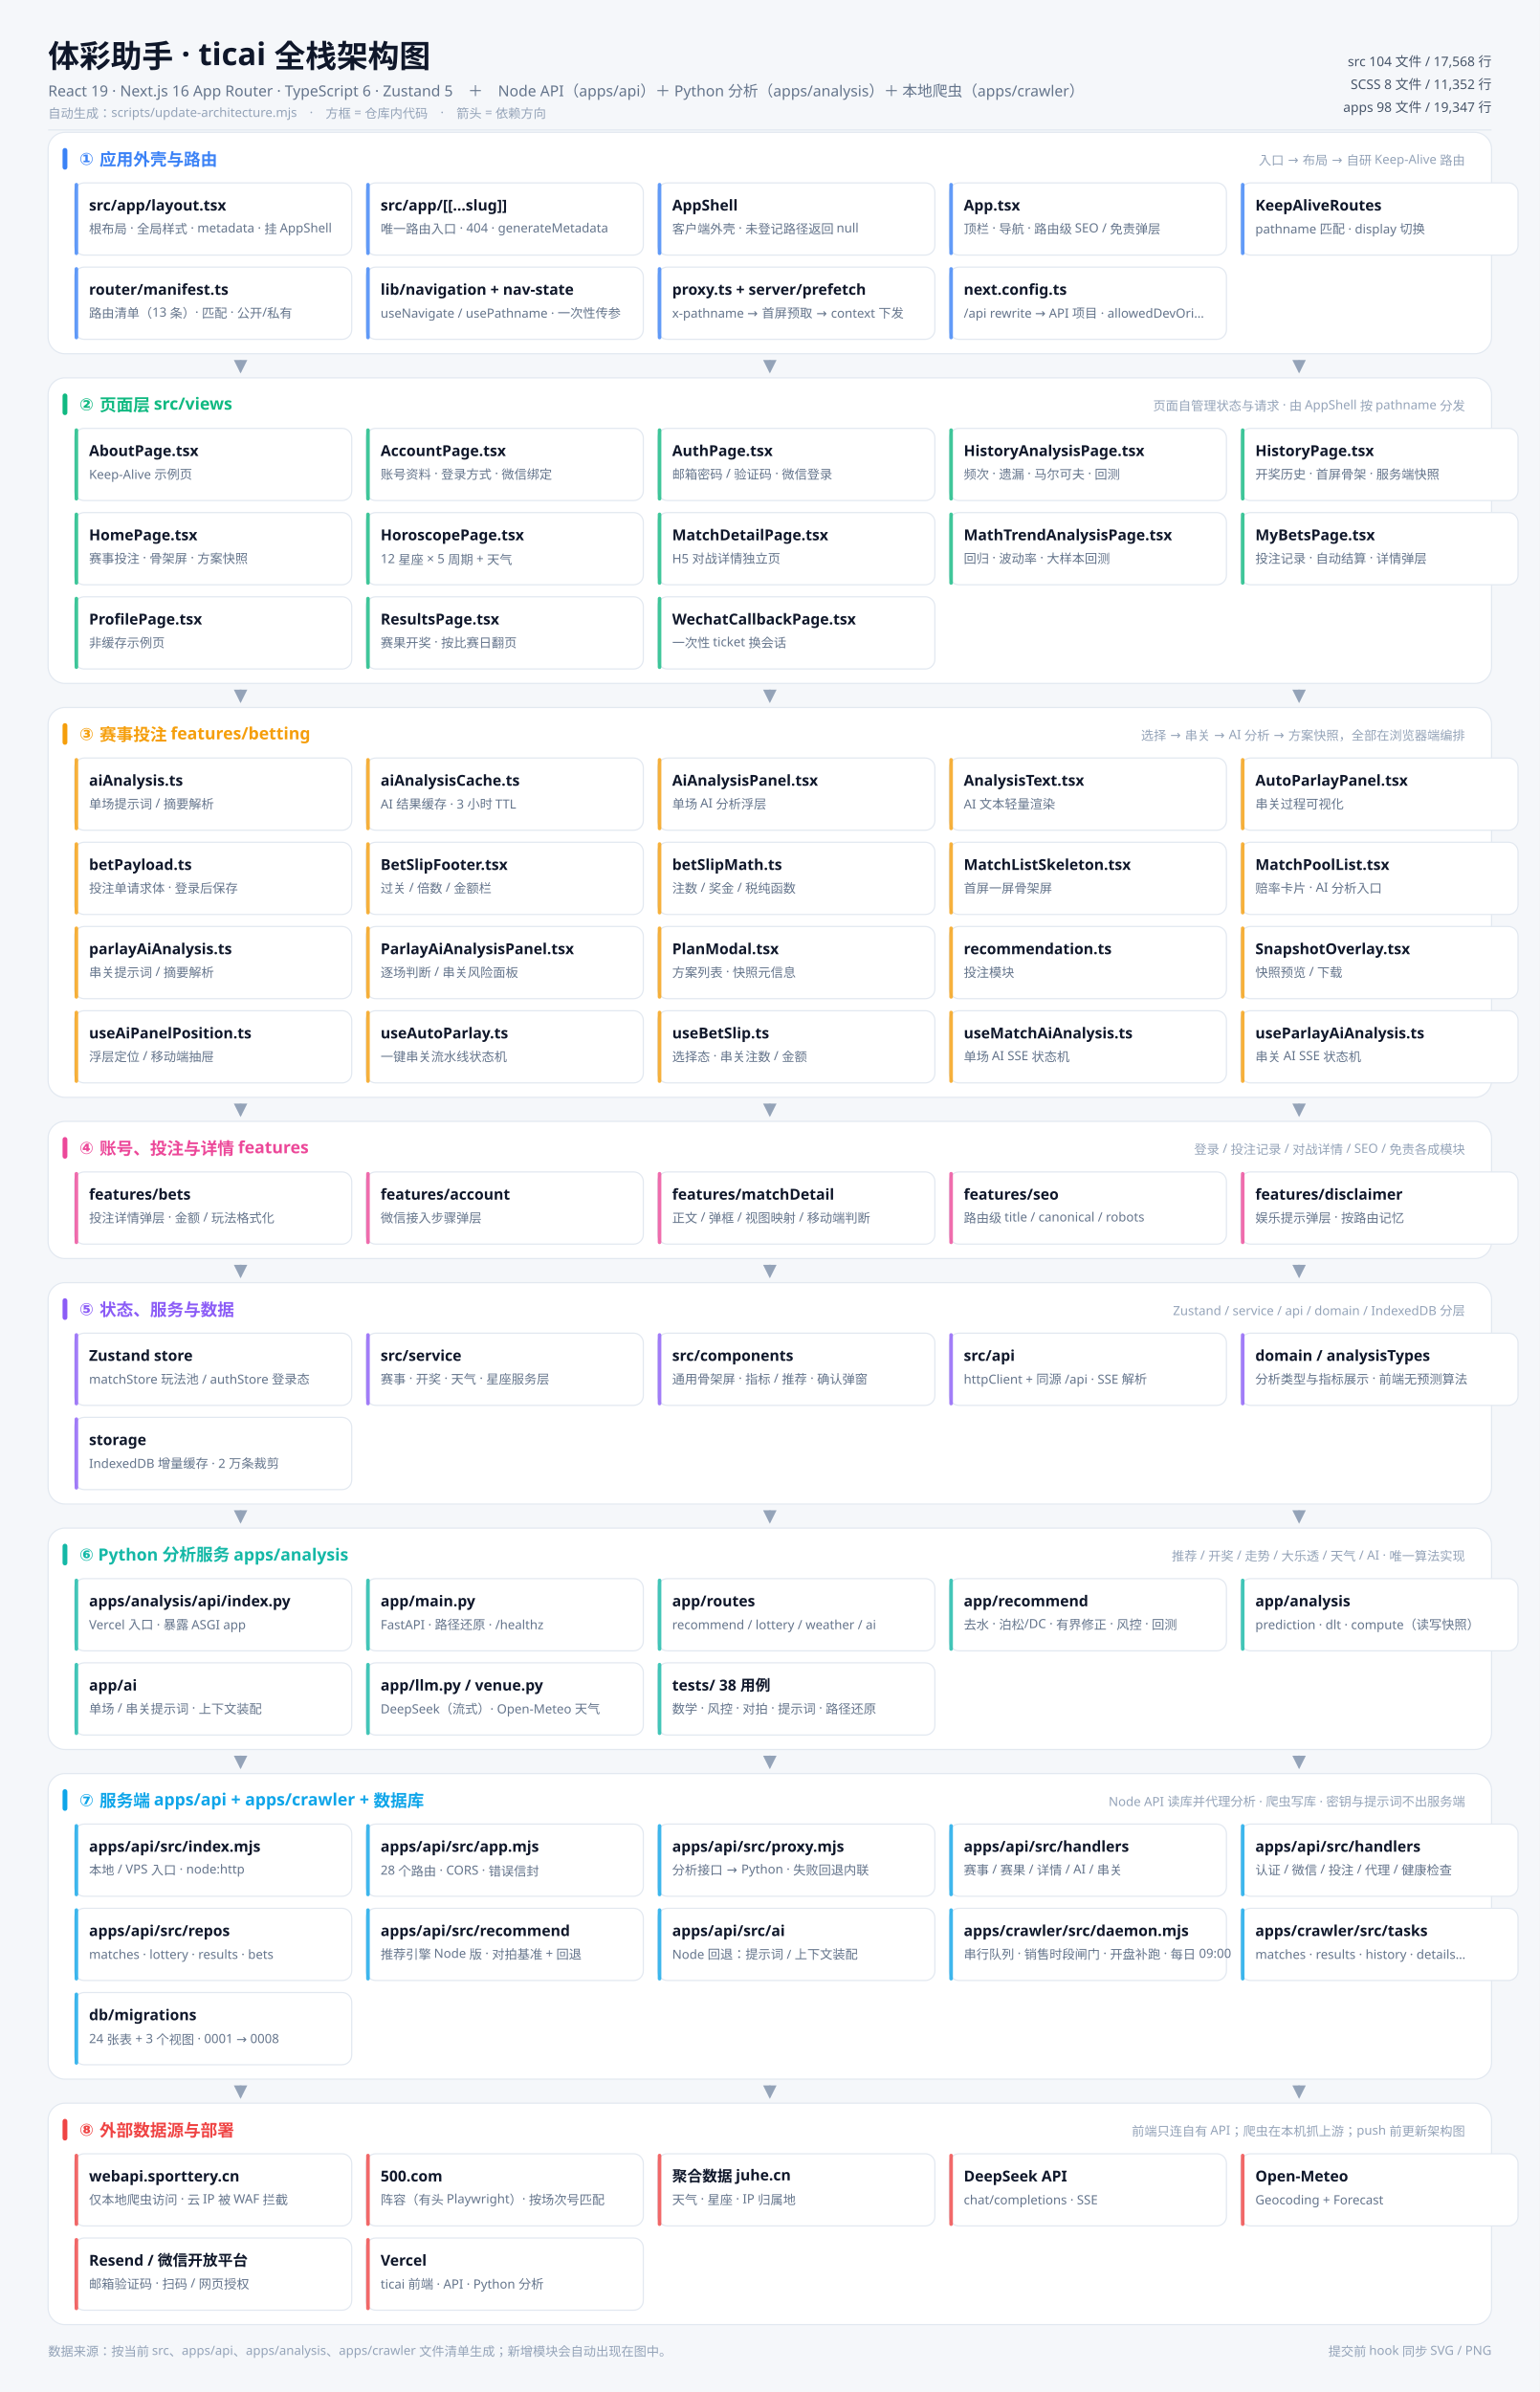
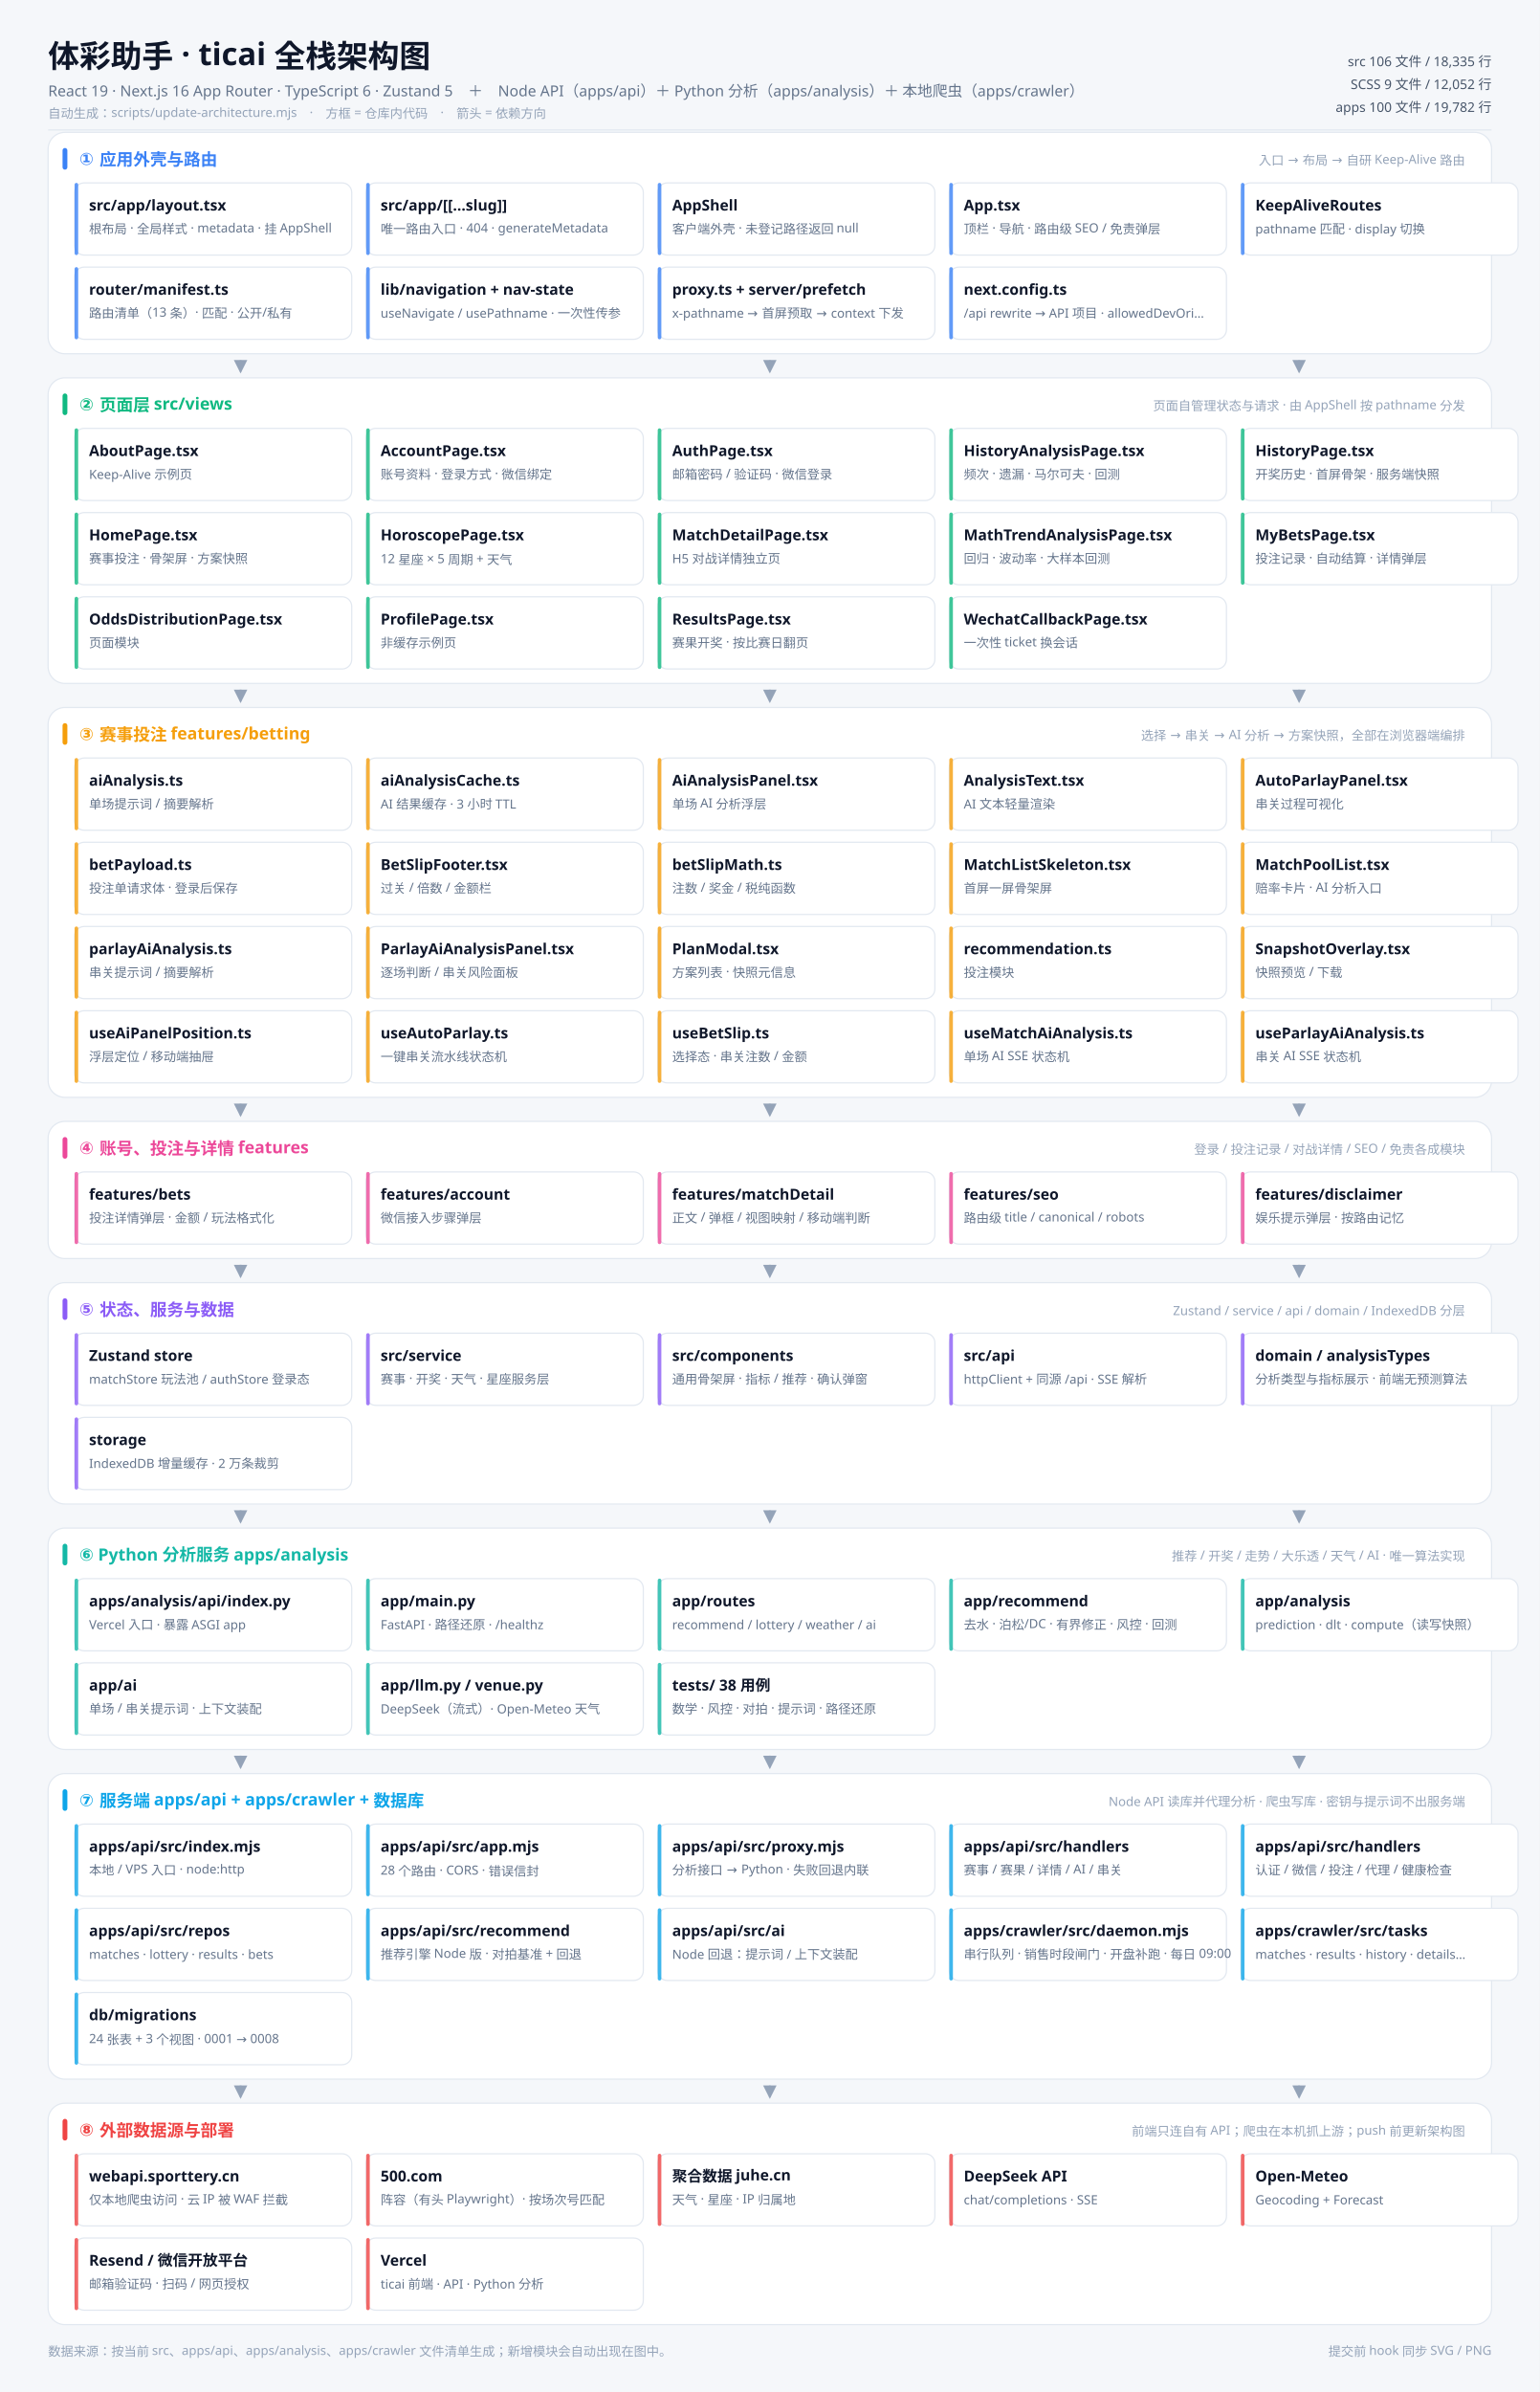
<svg xmlns="http://www.w3.org/2000/svg" viewBox="0 0 1280 1988" width="1280" height="1988" font-family="'Microsoft YaHei','PingFang SC','Noto Sans SC','Segoe UI',sans-serif">
  <defs>
    <marker id="ar" viewBox="0 0 8 8" refX="7" refY="4" markerWidth="7" markerHeight="7" orient="auto-start-reverse">
      <path d="M0 0 L8 4 L0 8 Z" fill="#94a3b8" />
    </marker>
  </defs>
  <rect width="1280" height="1988" fill="#f5f7fa" />
  <text x="40" y="56" font-size="26" font-weight="700" fill="#0f172a">体彩助手 · ticai 全栈架构图</text>
  <text x="40" y="80" font-size="12.5" fill="#64748b">React 19 · Next.js 16 App Router · TypeScript 6 · Zustand 5　＋　Node API（apps/api）＋ Python 分析（apps/analysis）＋ 本地爬虫（apps/crawler）</text>
-   <text x="1240" y="55" text-anchor="end" font-size="11" fill="#475569">src 104 文件 / 17,568 行</text>
-   <text x="1240" y="74" text-anchor="end" font-size="11" fill="#475569">SCSS 8 文件 / 11,352 行</text>
-   <text x="1240" y="93" text-anchor="end" font-size="11" fill="#475569">apps 98 文件 / 19,347 行</text>
+   <text x="1240" y="55" text-anchor="end" font-size="11" fill="#475569">src 106 文件 / 18,335 行</text>
+   <text x="1240" y="74" text-anchor="end" font-size="11" fill="#475569">SCSS 9 文件 / 12,052 行</text>
+   <text x="1240" y="93" text-anchor="end" font-size="11" fill="#475569">apps 100 文件 / 19,782 行</text>
  <text x="40" y="98" font-size="10.5" fill="#94a3b8">自动生成：scripts/update-architecture.mjs　·　方框 = 仓库内代码　·　箭头 = 依赖方向</text>
  <line x1="40" y1="108" x2="1240" y2="108" stroke="#e2e8f0" />
  <g>
    <rect x="40" y="110" width="1200" height="184" rx="14" fill="#ffffff" stroke="#e2e8f0" />
    <rect x="52" y="123" width="4" height="18" rx="2" fill="#3b82f6" />
    <text x="66" y="137" font-size="14" font-weight="700" fill="#3b82f6">① 应用外壳与路由</text>
    <text x="1218" y="137" text-anchor="end" font-size="10.5" fill="#94a3b8">入口 → 布局 → 自研 Keep-Alive 路由</text>
    <g>
      <rect x="62" y="152" width="230.4" height="60" rx="8" fill="#ffffff" stroke="#e2e8f0" />
      <rect x="62" y="152" width="3" height="60" rx="1.5" fill="#3b82f6" opacity="0.8" />
      <text x="74.0" y="175" font-size="12.5" font-weight="600" fill="#0f172a">src/app/layout.tsx</text>
      <text x="74.0" y="194" font-size="10.5" fill="#64748b">根布局 · 全局样式 · metadata · 挂 AppShell</text>
    </g>
    <g>
      <rect x="304.4" y="152" width="230.4" height="60" rx="8" fill="#ffffff" stroke="#e2e8f0" />
      <rect x="304.4" y="152" width="3" height="60" rx="1.5" fill="#3b82f6" opacity="0.8" />
      <text x="316.4" y="175" font-size="12.5" font-weight="600" fill="#0f172a">src/app/[[...slug]]</text>
      <text x="316.4" y="194" font-size="10.5" fill="#64748b">唯一路由入口 · 404 · generateMetadata</text>
    </g>
    <g>
      <rect x="546.8" y="152" width="230.4" height="60" rx="8" fill="#ffffff" stroke="#e2e8f0" />
      <rect x="546.8" y="152" width="3" height="60" rx="1.5" fill="#3b82f6" opacity="0.8" />
      <text x="558.8" y="175" font-size="12.5" font-weight="600" fill="#0f172a">AppShell</text>
      <text x="558.8" y="194" font-size="10.5" fill="#64748b">客户端外壳 · 未登记路径返回 null</text>
    </g>
    <g>
      <rect x="789.2" y="152" width="230.4" height="60" rx="8" fill="#ffffff" stroke="#e2e8f0" />
      <rect x="789.2" y="152" width="3" height="60" rx="1.5" fill="#3b82f6" opacity="0.8" />
      <text x="801.2" y="175" font-size="12.5" font-weight="600" fill="#0f172a">App.tsx</text>
      <text x="801.2" y="194" font-size="10.5" fill="#64748b">顶栏 · 导航 · 路由级 SEO / 免责弹层</text>
    </g>
    <g>
      <rect x="1031.6" y="152" width="230.4" height="60" rx="8" fill="#ffffff" stroke="#e2e8f0" />
      <rect x="1031.6" y="152" width="3" height="60" rx="1.5" fill="#3b82f6" opacity="0.8" />
      <text x="1043.6" y="175" font-size="12.5" font-weight="600" fill="#0f172a">KeepAliveRoutes</text>
      <text x="1043.6" y="194" font-size="10.5" fill="#64748b">pathname 匹配 · display 切换</text>
    </g>
    <g>
      <rect x="62" y="222" width="230.4" height="60" rx="8" fill="#ffffff" stroke="#e2e8f0" />
      <rect x="62" y="222" width="3" height="60" rx="1.5" fill="#3b82f6" opacity="0.8" />
      <text x="74.0" y="245" font-size="12.5" font-weight="600" fill="#0f172a">router/manifest.ts</text>
      <text x="74.0" y="264" font-size="10.5" fill="#64748b">路由清单（13 条）· 匹配 · 公开/私有</text>
    </g>
    <g>
      <rect x="304.4" y="222" width="230.4" height="60" rx="8" fill="#ffffff" stroke="#e2e8f0" />
      <rect x="304.4" y="222" width="3" height="60" rx="1.5" fill="#3b82f6" opacity="0.8" />
      <text x="316.4" y="245" font-size="12.5" font-weight="600" fill="#0f172a">lib/navigation + nav-state</text>
      <text x="316.4" y="264" font-size="10.5" fill="#64748b">useNavigate / usePathname · 一次性传参</text>
    </g>
    <g>
      <rect x="546.8" y="222" width="230.4" height="60" rx="8" fill="#ffffff" stroke="#e2e8f0" />
      <rect x="546.8" y="222" width="3" height="60" rx="1.5" fill="#3b82f6" opacity="0.8" />
      <text x="558.8" y="245" font-size="12.5" font-weight="600" fill="#0f172a">proxy.ts + server/prefetch</text>
      <text x="558.8" y="264" font-size="10.5" fill="#64748b">x-pathname → 首屏预取 → context 下发</text>
    </g>
    <g>
      <rect x="789.2" y="222" width="230.4" height="60" rx="8" fill="#ffffff" stroke="#e2e8f0" />
      <rect x="789.2" y="222" width="3" height="60" rx="1.5" fill="#3b82f6" opacity="0.8" />
      <text x="801.2" y="245" font-size="12.5" font-weight="600" fill="#0f172a">next.config.ts</text>
      <text x="801.2" y="264" font-size="10.5" fill="#64748b">/api rewrite → API 项目 · allowedDevOri…</text>
    </g>
  </g>
  <line x1="200" y1="299" x2="200" y2="309" stroke="#cbd5e1" stroke-width="1.6" marker-end="url(#ar)" />
  <line x1="640" y1="299" x2="640" y2="309" stroke="#cbd5e1" stroke-width="1.6" marker-end="url(#ar)" />
  <line x1="1080" y1="299" x2="1080" y2="309" stroke="#cbd5e1" stroke-width="1.6" marker-end="url(#ar)" />
  <g>
    <rect x="40" y="314" width="1200" height="254" rx="14" fill="#ffffff" stroke="#e2e8f0" />
    <rect x="52" y="327" width="4" height="18" rx="2" fill="#10b981" />
    <text x="66" y="341" font-size="14" font-weight="700" fill="#10b981">② 页面层 src/views</text>
    <text x="1218" y="341" text-anchor="end" font-size="10.5" fill="#94a3b8">页面自管理状态与请求 · 由 AppShell 按 pathname 分发</text>
    <g>
      <rect x="62" y="356" width="230.4" height="60" rx="8" fill="#ffffff" stroke="#e2e8f0" />
      <rect x="62" y="356" width="3" height="60" rx="1.5" fill="#10b981" opacity="0.8" />
      <text x="74.0" y="379" font-size="12.5" font-weight="600" fill="#0f172a">AboutPage.tsx</text>
      <text x="74.0" y="398" font-size="10.5" fill="#64748b">Keep-Alive 示例页</text>
    </g>
    <g>
      <rect x="304.4" y="356" width="230.4" height="60" rx="8" fill="#ffffff" stroke="#e2e8f0" />
      <rect x="304.4" y="356" width="3" height="60" rx="1.5" fill="#10b981" opacity="0.8" />
      <text x="316.4" y="379" font-size="12.5" font-weight="600" fill="#0f172a">AccountPage.tsx</text>
      <text x="316.4" y="398" font-size="10.5" fill="#64748b">账号资料 · 登录方式 · 微信绑定</text>
    </g>
    <g>
      <rect x="546.8" y="356" width="230.4" height="60" rx="8" fill="#ffffff" stroke="#e2e8f0" />
      <rect x="546.8" y="356" width="3" height="60" rx="1.5" fill="#10b981" opacity="0.8" />
      <text x="558.8" y="379" font-size="12.5" font-weight="600" fill="#0f172a">AuthPage.tsx</text>
      <text x="558.8" y="398" font-size="10.5" fill="#64748b">邮箱密码 / 验证码 · 微信登录</text>
    </g>
    <g>
      <rect x="789.2" y="356" width="230.4" height="60" rx="8" fill="#ffffff" stroke="#e2e8f0" />
      <rect x="789.2" y="356" width="3" height="60" rx="1.5" fill="#10b981" opacity="0.8" />
      <text x="801.2" y="379" font-size="12.5" font-weight="600" fill="#0f172a">HistoryAnalysisPage.tsx</text>
      <text x="801.2" y="398" font-size="10.5" fill="#64748b">频次 · 遗漏 · 马尔可夫 · 回测</text>
    </g>
    <g>
      <rect x="1031.6" y="356" width="230.4" height="60" rx="8" fill="#ffffff" stroke="#e2e8f0" />
      <rect x="1031.6" y="356" width="3" height="60" rx="1.5" fill="#10b981" opacity="0.8" />
      <text x="1043.6" y="379" font-size="12.5" font-weight="600" fill="#0f172a">HistoryPage.tsx</text>
      <text x="1043.6" y="398" font-size="10.5" fill="#64748b">开奖历史 · 首屏骨架 · 服务端快照</text>
    </g>
    <g>
      <rect x="62" y="426" width="230.4" height="60" rx="8" fill="#ffffff" stroke="#e2e8f0" />
      <rect x="62" y="426" width="3" height="60" rx="1.5" fill="#10b981" opacity="0.8" />
      <text x="74.0" y="449" font-size="12.5" font-weight="600" fill="#0f172a">HomePage.tsx</text>
      <text x="74.0" y="468" font-size="10.5" fill="#64748b">赛事投注 · 骨架屏 · 方案快照</text>
    </g>
    <g>
      <rect x="304.4" y="426" width="230.4" height="60" rx="8" fill="#ffffff" stroke="#e2e8f0" />
      <rect x="304.4" y="426" width="3" height="60" rx="1.5" fill="#10b981" opacity="0.8" />
      <text x="316.4" y="449" font-size="12.5" font-weight="600" fill="#0f172a">HoroscopePage.tsx</text>
      <text x="316.4" y="468" font-size="10.5" fill="#64748b">12 星座 × 5 周期 + 天气</text>
    </g>
    <g>
      <rect x="546.8" y="426" width="230.4" height="60" rx="8" fill="#ffffff" stroke="#e2e8f0" />
      <rect x="546.8" y="426" width="3" height="60" rx="1.5" fill="#10b981" opacity="0.8" />
      <text x="558.8" y="449" font-size="12.5" font-weight="600" fill="#0f172a">MatchDetailPage.tsx</text>
      <text x="558.8" y="468" font-size="10.5" fill="#64748b">H5 对战详情独立页</text>
    </g>
    <g>
      <rect x="789.2" y="426" width="230.4" height="60" rx="8" fill="#ffffff" stroke="#e2e8f0" />
      <rect x="789.2" y="426" width="3" height="60" rx="1.5" fill="#10b981" opacity="0.8" />
      <text x="801.2" y="449" font-size="12.5" font-weight="600" fill="#0f172a">MathTrendAnalysisPage.tsx</text>
      <text x="801.2" y="468" font-size="10.5" fill="#64748b">回归 · 波动率 · 大样本回测</text>
    </g>
    <g>
      <rect x="1031.6" y="426" width="230.4" height="60" rx="8" fill="#ffffff" stroke="#e2e8f0" />
      <rect x="1031.6" y="426" width="3" height="60" rx="1.5" fill="#10b981" opacity="0.8" />
      <text x="1043.6" y="449" font-size="12.5" font-weight="600" fill="#0f172a">MyBetsPage.tsx</text>
      <text x="1043.6" y="468" font-size="10.5" fill="#64748b">投注记录 · 自动结算 · 详情弹层</text>
    </g>
    <g>
      <rect x="62" y="496" width="230.4" height="60" rx="8" fill="#ffffff" stroke="#e2e8f0" />
      <rect x="62" y="496" width="3" height="60" rx="1.5" fill="#10b981" opacity="0.8" />
-       <text x="74.0" y="519" font-size="12.5" font-weight="600" fill="#0f172a">ProfilePage.tsx</text>
-       <text x="74.0" y="538" font-size="10.5" fill="#64748b">非缓存示例页</text>
+       <text x="74.0" y="519" font-size="12.5" font-weight="600" fill="#0f172a">OddsDistributionPage.tsx</text>
+       <text x="74.0" y="538" font-size="10.5" fill="#64748b">页面模块</text>
    </g>
    <g>
      <rect x="304.4" y="496" width="230.4" height="60" rx="8" fill="#ffffff" stroke="#e2e8f0" />
      <rect x="304.4" y="496" width="3" height="60" rx="1.5" fill="#10b981" opacity="0.8" />
-       <text x="316.4" y="519" font-size="12.5" font-weight="600" fill="#0f172a">ResultsPage.tsx</text>
-       <text x="316.4" y="538" font-size="10.5" fill="#64748b">赛果开奖 · 按比赛日翻页</text>
+       <text x="316.4" y="519" font-size="12.5" font-weight="600" fill="#0f172a">ProfilePage.tsx</text>
+       <text x="316.4" y="538" font-size="10.5" fill="#64748b">非缓存示例页</text>
    </g>
    <g>
      <rect x="546.8" y="496" width="230.4" height="60" rx="8" fill="#ffffff" stroke="#e2e8f0" />
      <rect x="546.8" y="496" width="3" height="60" rx="1.5" fill="#10b981" opacity="0.8" />
-       <text x="558.8" y="519" font-size="12.5" font-weight="600" fill="#0f172a">WechatCallbackPage.tsx</text>
-       <text x="558.8" y="538" font-size="10.5" fill="#64748b">一次性 ticket 换会话</text>
+       <text x="558.8" y="519" font-size="12.5" font-weight="600" fill="#0f172a">ResultsPage.tsx</text>
+       <text x="558.8" y="538" font-size="10.5" fill="#64748b">赛果开奖 · 按比赛日翻页</text>
+     </g>
+     <g>
+       <rect x="789.2" y="496" width="230.4" height="60" rx="8" fill="#ffffff" stroke="#e2e8f0" />
+       <rect x="789.2" y="496" width="3" height="60" rx="1.5" fill="#10b981" opacity="0.8" />
+       <text x="801.2" y="519" font-size="12.5" font-weight="600" fill="#0f172a">WechatCallbackPage.tsx</text>
+       <text x="801.2" y="538" font-size="10.5" fill="#64748b">一次性 ticket 换会话</text>
    </g>
  </g>
  <line x1="200" y1="573" x2="200" y2="583" stroke="#cbd5e1" stroke-width="1.6" marker-end="url(#ar)" />
  <line x1="640" y1="573" x2="640" y2="583" stroke="#cbd5e1" stroke-width="1.6" marker-end="url(#ar)" />
  <line x1="1080" y1="573" x2="1080" y2="583" stroke="#cbd5e1" stroke-width="1.6" marker-end="url(#ar)" />
  <g>
    <rect x="40" y="588" width="1200" height="324" rx="14" fill="#ffffff" stroke="#e2e8f0" />
    <rect x="52" y="601" width="4" height="18" rx="2" fill="#f59e0b" />
    <text x="66" y="615" font-size="14" font-weight="700" fill="#f59e0b">③ 赛事投注 features/betting</text>
    <text x="1218" y="615" text-anchor="end" font-size="10.5" fill="#94a3b8">选择 → 串关 → AI 分析 → 方案快照，全部在浏览器端编排</text>
    <g>
      <rect x="62" y="630" width="230.4" height="60" rx="8" fill="#ffffff" stroke="#e2e8f0" />
      <rect x="62" y="630" width="3" height="60" rx="1.5" fill="#f59e0b" opacity="0.8" />
      <text x="74.0" y="653" font-size="12.5" font-weight="600" fill="#0f172a">aiAnalysis.ts</text>
      <text x="74.0" y="672" font-size="10.5" fill="#64748b">单场提示词 / 摘要解析</text>
    </g>
    <g>
      <rect x="304.4" y="630" width="230.4" height="60" rx="8" fill="#ffffff" stroke="#e2e8f0" />
      <rect x="304.4" y="630" width="3" height="60" rx="1.5" fill="#f59e0b" opacity="0.8" />
      <text x="316.4" y="653" font-size="12.5" font-weight="600" fill="#0f172a">aiAnalysisCache.ts</text>
      <text x="316.4" y="672" font-size="10.5" fill="#64748b">AI 结果缓存 · 3 小时 TTL</text>
    </g>
    <g>
      <rect x="546.8" y="630" width="230.4" height="60" rx="8" fill="#ffffff" stroke="#e2e8f0" />
      <rect x="546.8" y="630" width="3" height="60" rx="1.5" fill="#f59e0b" opacity="0.8" />
      <text x="558.8" y="653" font-size="12.5" font-weight="600" fill="#0f172a">AiAnalysisPanel.tsx</text>
      <text x="558.8" y="672" font-size="10.5" fill="#64748b">单场 AI 分析浮层</text>
    </g>
    <g>
      <rect x="789.2" y="630" width="230.4" height="60" rx="8" fill="#ffffff" stroke="#e2e8f0" />
      <rect x="789.2" y="630" width="3" height="60" rx="1.5" fill="#f59e0b" opacity="0.8" />
      <text x="801.2" y="653" font-size="12.5" font-weight="600" fill="#0f172a">AnalysisText.tsx</text>
      <text x="801.2" y="672" font-size="10.5" fill="#64748b">AI 文本轻量渲染</text>
    </g>
    <g>
      <rect x="1031.6" y="630" width="230.4" height="60" rx="8" fill="#ffffff" stroke="#e2e8f0" />
      <rect x="1031.6" y="630" width="3" height="60" rx="1.5" fill="#f59e0b" opacity="0.8" />
      <text x="1043.6" y="653" font-size="12.5" font-weight="600" fill="#0f172a">AutoParlayPanel.tsx</text>
      <text x="1043.6" y="672" font-size="10.5" fill="#64748b">串关过程可视化</text>
    </g>
    <g>
      <rect x="62" y="700" width="230.4" height="60" rx="8" fill="#ffffff" stroke="#e2e8f0" />
      <rect x="62" y="700" width="3" height="60" rx="1.5" fill="#f59e0b" opacity="0.8" />
      <text x="74.0" y="723" font-size="12.5" font-weight="600" fill="#0f172a">betPayload.ts</text>
      <text x="74.0" y="742" font-size="10.5" fill="#64748b">投注单请求体 · 登录后保存</text>
    </g>
    <g>
      <rect x="304.4" y="700" width="230.4" height="60" rx="8" fill="#ffffff" stroke="#e2e8f0" />
      <rect x="304.4" y="700" width="3" height="60" rx="1.5" fill="#f59e0b" opacity="0.8" />
      <text x="316.4" y="723" font-size="12.5" font-weight="600" fill="#0f172a">BetSlipFooter.tsx</text>
      <text x="316.4" y="742" font-size="10.5" fill="#64748b">过关 / 倍数 / 金额栏</text>
    </g>
    <g>
      <rect x="546.8" y="700" width="230.4" height="60" rx="8" fill="#ffffff" stroke="#e2e8f0" />
      <rect x="546.8" y="700" width="3" height="60" rx="1.5" fill="#f59e0b" opacity="0.8" />
      <text x="558.8" y="723" font-size="12.5" font-weight="600" fill="#0f172a">betSlipMath.ts</text>
      <text x="558.8" y="742" font-size="10.5" fill="#64748b">注数 / 奖金 / 税纯函数</text>
    </g>
    <g>
      <rect x="789.2" y="700" width="230.4" height="60" rx="8" fill="#ffffff" stroke="#e2e8f0" />
      <rect x="789.2" y="700" width="3" height="60" rx="1.5" fill="#f59e0b" opacity="0.8" />
      <text x="801.2" y="723" font-size="12.5" font-weight="600" fill="#0f172a">MatchListSkeleton.tsx</text>
      <text x="801.2" y="742" font-size="10.5" fill="#64748b">首屏一屏骨架屏</text>
    </g>
    <g>
      <rect x="1031.6" y="700" width="230.4" height="60" rx="8" fill="#ffffff" stroke="#e2e8f0" />
      <rect x="1031.6" y="700" width="3" height="60" rx="1.5" fill="#f59e0b" opacity="0.8" />
      <text x="1043.6" y="723" font-size="12.5" font-weight="600" fill="#0f172a">MatchPoolList.tsx</text>
      <text x="1043.6" y="742" font-size="10.5" fill="#64748b">赔率卡片 · AI 分析入口</text>
    </g>
    <g>
      <rect x="62" y="770" width="230.4" height="60" rx="8" fill="#ffffff" stroke="#e2e8f0" />
      <rect x="62" y="770" width="3" height="60" rx="1.5" fill="#f59e0b" opacity="0.8" />
      <text x="74.0" y="793" font-size="12.5" font-weight="600" fill="#0f172a">parlayAiAnalysis.ts</text>
      <text x="74.0" y="812" font-size="10.5" fill="#64748b">串关提示词 / 摘要解析</text>
    </g>
    <g>
      <rect x="304.4" y="770" width="230.4" height="60" rx="8" fill="#ffffff" stroke="#e2e8f0" />
      <rect x="304.4" y="770" width="3" height="60" rx="1.5" fill="#f59e0b" opacity="0.8" />
      <text x="316.4" y="793" font-size="12.5" font-weight="600" fill="#0f172a">ParlayAiAnalysisPanel.tsx</text>
      <text x="316.4" y="812" font-size="10.5" fill="#64748b">逐场判断 / 串关风险面板</text>
    </g>
    <g>
      <rect x="546.8" y="770" width="230.4" height="60" rx="8" fill="#ffffff" stroke="#e2e8f0" />
      <rect x="546.8" y="770" width="3" height="60" rx="1.5" fill="#f59e0b" opacity="0.8" />
      <text x="558.8" y="793" font-size="12.5" font-weight="600" fill="#0f172a">PlanModal.tsx</text>
      <text x="558.8" y="812" font-size="10.5" fill="#64748b">方案列表 · 快照元信息</text>
    </g>
    <g>
      <rect x="789.2" y="770" width="230.4" height="60" rx="8" fill="#ffffff" stroke="#e2e8f0" />
      <rect x="789.2" y="770" width="3" height="60" rx="1.5" fill="#f59e0b" opacity="0.8" />
      <text x="801.2" y="793" font-size="12.5" font-weight="600" fill="#0f172a">recommendation.ts</text>
      <text x="801.2" y="812" font-size="10.5" fill="#64748b">投注模块</text>
    </g>
    <g>
      <rect x="1031.6" y="770" width="230.4" height="60" rx="8" fill="#ffffff" stroke="#e2e8f0" />
      <rect x="1031.6" y="770" width="3" height="60" rx="1.5" fill="#f59e0b" opacity="0.8" />
      <text x="1043.6" y="793" font-size="12.5" font-weight="600" fill="#0f172a">SnapshotOverlay.tsx</text>
      <text x="1043.6" y="812" font-size="10.5" fill="#64748b">快照预览 / 下载</text>
    </g>
    <g>
      <rect x="62" y="840" width="230.4" height="60" rx="8" fill="#ffffff" stroke="#e2e8f0" />
      <rect x="62" y="840" width="3" height="60" rx="1.5" fill="#f59e0b" opacity="0.8" />
      <text x="74.0" y="863" font-size="12.5" font-weight="600" fill="#0f172a">useAiPanelPosition.ts</text>
      <text x="74.0" y="882" font-size="10.5" fill="#64748b">浮层定位 / 移动端抽屉</text>
    </g>
    <g>
      <rect x="304.4" y="840" width="230.4" height="60" rx="8" fill="#ffffff" stroke="#e2e8f0" />
      <rect x="304.4" y="840" width="3" height="60" rx="1.5" fill="#f59e0b" opacity="0.8" />
      <text x="316.4" y="863" font-size="12.5" font-weight="600" fill="#0f172a">useAutoParlay.ts</text>
      <text x="316.4" y="882" font-size="10.5" fill="#64748b">一键串关流水线状态机</text>
    </g>
    <g>
      <rect x="546.8" y="840" width="230.4" height="60" rx="8" fill="#ffffff" stroke="#e2e8f0" />
      <rect x="546.8" y="840" width="3" height="60" rx="1.5" fill="#f59e0b" opacity="0.8" />
      <text x="558.8" y="863" font-size="12.5" font-weight="600" fill="#0f172a">useBetSlip.ts</text>
      <text x="558.8" y="882" font-size="10.5" fill="#64748b">选择态 · 串关注数 / 金额</text>
    </g>
    <g>
      <rect x="789.2" y="840" width="230.4" height="60" rx="8" fill="#ffffff" stroke="#e2e8f0" />
      <rect x="789.2" y="840" width="3" height="60" rx="1.5" fill="#f59e0b" opacity="0.8" />
      <text x="801.2" y="863" font-size="12.5" font-weight="600" fill="#0f172a">useMatchAiAnalysis.ts</text>
      <text x="801.2" y="882" font-size="10.5" fill="#64748b">单场 AI SSE 状态机</text>
    </g>
    <g>
      <rect x="1031.6" y="840" width="230.4" height="60" rx="8" fill="#ffffff" stroke="#e2e8f0" />
      <rect x="1031.6" y="840" width="3" height="60" rx="1.5" fill="#f59e0b" opacity="0.8" />
      <text x="1043.6" y="863" font-size="12.5" font-weight="600" fill="#0f172a">useParlayAiAnalysis.ts</text>
      <text x="1043.6" y="882" font-size="10.5" fill="#64748b">串关 AI SSE 状态机</text>
    </g>
  </g>
  <line x1="200" y1="917" x2="200" y2="927" stroke="#cbd5e1" stroke-width="1.6" marker-end="url(#ar)" />
  <line x1="640" y1="917" x2="640" y2="927" stroke="#cbd5e1" stroke-width="1.6" marker-end="url(#ar)" />
  <line x1="1080" y1="917" x2="1080" y2="927" stroke="#cbd5e1" stroke-width="1.6" marker-end="url(#ar)" />
  <g>
    <rect x="40" y="932" width="1200" height="114" rx="14" fill="#ffffff" stroke="#e2e8f0" />
    <rect x="52" y="945" width="4" height="18" rx="2" fill="#ec4899" />
    <text x="66" y="959" font-size="14" font-weight="700" fill="#ec4899">④ 账号、投注与详情 features</text>
    <text x="1218" y="959" text-anchor="end" font-size="10.5" fill="#94a3b8">登录 / 投注记录 / 对战详情 / SEO / 免责各成模块</text>
    <g>
      <rect x="62" y="974" width="230.4" height="60" rx="8" fill="#ffffff" stroke="#e2e8f0" />
      <rect x="62" y="974" width="3" height="60" rx="1.5" fill="#ec4899" opacity="0.8" />
      <text x="74.0" y="997" font-size="12.5" font-weight="600" fill="#0f172a">features/bets</text>
      <text x="74.0" y="1016" font-size="10.5" fill="#64748b">投注详情弹层 · 金额 / 玩法格式化</text>
    </g>
    <g>
      <rect x="304.4" y="974" width="230.4" height="60" rx="8" fill="#ffffff" stroke="#e2e8f0" />
      <rect x="304.4" y="974" width="3" height="60" rx="1.5" fill="#ec4899" opacity="0.8" />
      <text x="316.4" y="997" font-size="12.5" font-weight="600" fill="#0f172a">features/account</text>
      <text x="316.4" y="1016" font-size="10.5" fill="#64748b">微信接入步骤弹层</text>
    </g>
    <g>
      <rect x="546.8" y="974" width="230.4" height="60" rx="8" fill="#ffffff" stroke="#e2e8f0" />
      <rect x="546.8" y="974" width="3" height="60" rx="1.5" fill="#ec4899" opacity="0.8" />
      <text x="558.8" y="997" font-size="12.5" font-weight="600" fill="#0f172a">features/matchDetail</text>
      <text x="558.8" y="1016" font-size="10.5" fill="#64748b">正文 / 弹框 / 视图映射 / 移动端判断</text>
    </g>
    <g>
      <rect x="789.2" y="974" width="230.4" height="60" rx="8" fill="#ffffff" stroke="#e2e8f0" />
      <rect x="789.2" y="974" width="3" height="60" rx="1.5" fill="#ec4899" opacity="0.8" />
      <text x="801.2" y="997" font-size="12.5" font-weight="600" fill="#0f172a">features/seo</text>
      <text x="801.2" y="1016" font-size="10.5" fill="#64748b">路由级 title / canonical / robots</text>
    </g>
    <g>
      <rect x="1031.6" y="974" width="230.4" height="60" rx="8" fill="#ffffff" stroke="#e2e8f0" />
      <rect x="1031.6" y="974" width="3" height="60" rx="1.5" fill="#ec4899" opacity="0.8" />
      <text x="1043.6" y="997" font-size="12.5" font-weight="600" fill="#0f172a">features/disclaimer</text>
      <text x="1043.6" y="1016" font-size="10.5" fill="#64748b">娱乐提示弹层 · 按路由记忆</text>
    </g>
  </g>
  <line x1="200" y1="1051" x2="200" y2="1061" stroke="#cbd5e1" stroke-width="1.6" marker-end="url(#ar)" />
  <line x1="640" y1="1051" x2="640" y2="1061" stroke="#cbd5e1" stroke-width="1.6" marker-end="url(#ar)" />
  <line x1="1080" y1="1051" x2="1080" y2="1061" stroke="#cbd5e1" stroke-width="1.6" marker-end="url(#ar)" />
  <g>
    <rect x="40" y="1066" width="1200" height="184" rx="14" fill="#ffffff" stroke="#e2e8f0" />
    <rect x="52" y="1079" width="4" height="18" rx="2" fill="#8b5cf6" />
    <text x="66" y="1093" font-size="14" font-weight="700" fill="#8b5cf6">⑤ 状态、服务与数据</text>
    <text x="1218" y="1093" text-anchor="end" font-size="10.5" fill="#94a3b8">Zustand / service / api / domain / IndexedDB 分层</text>
    <g>
      <rect x="62" y="1108" width="230.4" height="60" rx="8" fill="#ffffff" stroke="#e2e8f0" />
      <rect x="62" y="1108" width="3" height="60" rx="1.5" fill="#8b5cf6" opacity="0.8" />
      <text x="74.0" y="1131" font-size="12.5" font-weight="600" fill="#0f172a">Zustand store</text>
      <text x="74.0" y="1150" font-size="10.5" fill="#64748b">matchStore 玩法池 / authStore 登录态</text>
    </g>
    <g>
      <rect x="304.4" y="1108" width="230.4" height="60" rx="8" fill="#ffffff" stroke="#e2e8f0" />
      <rect x="304.4" y="1108" width="3" height="60" rx="1.5" fill="#8b5cf6" opacity="0.8" />
      <text x="316.4" y="1131" font-size="12.5" font-weight="600" fill="#0f172a">src/service</text>
      <text x="316.4" y="1150" font-size="10.5" fill="#64748b">赛事 · 开奖 · 天气 · 星座服务层</text>
    </g>
    <g>
      <rect x="546.8" y="1108" width="230.4" height="60" rx="8" fill="#ffffff" stroke="#e2e8f0" />
      <rect x="546.8" y="1108" width="3" height="60" rx="1.5" fill="#8b5cf6" opacity="0.8" />
      <text x="558.8" y="1131" font-size="12.5" font-weight="600" fill="#0f172a">src/components</text>
      <text x="558.8" y="1150" font-size="10.5" fill="#64748b">通用骨架屏 · 指标 / 推荐 · 确认弹窗</text>
    </g>
    <g>
      <rect x="789.2" y="1108" width="230.4" height="60" rx="8" fill="#ffffff" stroke="#e2e8f0" />
      <rect x="789.2" y="1108" width="3" height="60" rx="1.5" fill="#8b5cf6" opacity="0.8" />
      <text x="801.2" y="1131" font-size="12.5" font-weight="600" fill="#0f172a">src/api</text>
      <text x="801.2" y="1150" font-size="10.5" fill="#64748b">httpClient + 同源 /api · SSE 解析</text>
    </g>
    <g>
      <rect x="1031.6" y="1108" width="230.4" height="60" rx="8" fill="#ffffff" stroke="#e2e8f0" />
      <rect x="1031.6" y="1108" width="3" height="60" rx="1.5" fill="#8b5cf6" opacity="0.8" />
      <text x="1043.6" y="1131" font-size="12.5" font-weight="600" fill="#0f172a">domain / analysisTypes</text>
      <text x="1043.6" y="1150" font-size="10.5" fill="#64748b">分析类型与指标展示 · 前端无预测算法</text>
    </g>
    <g>
      <rect x="62" y="1178" width="230.4" height="60" rx="8" fill="#ffffff" stroke="#e2e8f0" />
      <rect x="62" y="1178" width="3" height="60" rx="1.5" fill="#8b5cf6" opacity="0.8" />
      <text x="74.0" y="1201" font-size="12.5" font-weight="600" fill="#0f172a">storage</text>
      <text x="74.0" y="1220" font-size="10.5" fill="#64748b">IndexedDB 增量缓存 · 2 万条裁剪</text>
    </g>
  </g>
  <line x1="200" y1="1255" x2="200" y2="1265" stroke="#cbd5e1" stroke-width="1.6" marker-end="url(#ar)" />
  <line x1="640" y1="1255" x2="640" y2="1265" stroke="#cbd5e1" stroke-width="1.6" marker-end="url(#ar)" />
  <line x1="1080" y1="1255" x2="1080" y2="1265" stroke="#cbd5e1" stroke-width="1.6" marker-end="url(#ar)" />
  <g>
    <rect x="40" y="1270" width="1200" height="184" rx="14" fill="#ffffff" stroke="#e2e8f0" />
    <rect x="52" y="1283" width="4" height="18" rx="2" fill="#14b8a6" />
    <text x="66" y="1297" font-size="14" font-weight="700" fill="#14b8a6">⑥ Python 分析服务 apps/analysis</text>
    <text x="1218" y="1297" text-anchor="end" font-size="10.5" fill="#94a3b8">推荐 / 开奖 / 走势 / 大乐透 / 天气 / AI · 唯一算法实现</text>
    <g>
      <rect x="62" y="1312" width="230.4" height="60" rx="8" fill="#ffffff" stroke="#e2e8f0" />
      <rect x="62" y="1312" width="3" height="60" rx="1.5" fill="#14b8a6" opacity="0.8" />
      <text x="74.0" y="1335" font-size="12.5" font-weight="600" fill="#0f172a">apps/analysis/api/index.py</text>
      <text x="74.0" y="1354" font-size="10.5" fill="#64748b">Vercel 入口 · 暴露 ASGI app</text>
    </g>
    <g>
      <rect x="304.4" y="1312" width="230.4" height="60" rx="8" fill="#ffffff" stroke="#e2e8f0" />
      <rect x="304.4" y="1312" width="3" height="60" rx="1.5" fill="#14b8a6" opacity="0.8" />
      <text x="316.4" y="1335" font-size="12.5" font-weight="600" fill="#0f172a">app/main.py</text>
      <text x="316.4" y="1354" font-size="10.5" fill="#64748b">FastAPI · 路径还原 · /healthz</text>
    </g>
    <g>
      <rect x="546.8" y="1312" width="230.4" height="60" rx="8" fill="#ffffff" stroke="#e2e8f0" />
      <rect x="546.8" y="1312" width="3" height="60" rx="1.5" fill="#14b8a6" opacity="0.8" />
      <text x="558.8" y="1335" font-size="12.5" font-weight="600" fill="#0f172a">app/routes</text>
      <text x="558.8" y="1354" font-size="10.5" fill="#64748b">recommend / lottery / weather / ai</text>
    </g>
    <g>
      <rect x="789.2" y="1312" width="230.4" height="60" rx="8" fill="#ffffff" stroke="#e2e8f0" />
      <rect x="789.2" y="1312" width="3" height="60" rx="1.5" fill="#14b8a6" opacity="0.8" />
      <text x="801.2" y="1335" font-size="12.5" font-weight="600" fill="#0f172a">app/recommend</text>
      <text x="801.2" y="1354" font-size="10.5" fill="#64748b">去水 · 泊松/DC · 有界修正 · 风控 · 回测</text>
    </g>
    <g>
      <rect x="1031.6" y="1312" width="230.4" height="60" rx="8" fill="#ffffff" stroke="#e2e8f0" />
      <rect x="1031.6" y="1312" width="3" height="60" rx="1.5" fill="#14b8a6" opacity="0.8" />
      <text x="1043.6" y="1335" font-size="12.5" font-weight="600" fill="#0f172a">app/analysis</text>
      <text x="1043.6" y="1354" font-size="10.5" fill="#64748b">prediction · dlt · compute（读写快照）</text>
    </g>
    <g>
      <rect x="62" y="1382" width="230.4" height="60" rx="8" fill="#ffffff" stroke="#e2e8f0" />
      <rect x="62" y="1382" width="3" height="60" rx="1.5" fill="#14b8a6" opacity="0.8" />
      <text x="74.0" y="1405" font-size="12.5" font-weight="600" fill="#0f172a">app/ai</text>
      <text x="74.0" y="1424" font-size="10.5" fill="#64748b">单场 / 串关提示词 · 上下文装配</text>
    </g>
    <g>
      <rect x="304.4" y="1382" width="230.4" height="60" rx="8" fill="#ffffff" stroke="#e2e8f0" />
      <rect x="304.4" y="1382" width="3" height="60" rx="1.5" fill="#14b8a6" opacity="0.8" />
      <text x="316.4" y="1405" font-size="12.5" font-weight="600" fill="#0f172a">app/llm.py / venue.py</text>
      <text x="316.4" y="1424" font-size="10.5" fill="#64748b">DeepSeek（流式）· Open-Meteo 天气</text>
    </g>
    <g>
      <rect x="546.8" y="1382" width="230.4" height="60" rx="8" fill="#ffffff" stroke="#e2e8f0" />
      <rect x="546.8" y="1382" width="3" height="60" rx="1.5" fill="#14b8a6" opacity="0.8" />
      <text x="558.8" y="1405" font-size="12.5" font-weight="600" fill="#0f172a">tests/ 38 用例</text>
      <text x="558.8" y="1424" font-size="10.5" fill="#64748b">数学 · 风控 · 对拍 · 提示词 · 路径还原</text>
    </g>
  </g>
  <line x1="200" y1="1459" x2="200" y2="1469" stroke="#cbd5e1" stroke-width="1.6" marker-end="url(#ar)" />
  <line x1="640" y1="1459" x2="640" y2="1469" stroke="#cbd5e1" stroke-width="1.6" marker-end="url(#ar)" />
  <line x1="1080" y1="1459" x2="1080" y2="1469" stroke="#cbd5e1" stroke-width="1.6" marker-end="url(#ar)" />
  <g>
    <rect x="40" y="1474" width="1200" height="254" rx="14" fill="#ffffff" stroke="#e2e8f0" />
    <rect x="52" y="1487" width="4" height="18" rx="2" fill="#0ea5e9" />
    <text x="66" y="1501" font-size="14" font-weight="700" fill="#0ea5e9">⑦ 服务端 apps/api + apps/crawler + 数据库</text>
    <text x="1218" y="1501" text-anchor="end" font-size="10.5" fill="#94a3b8">Node API 读库并代理分析 · 爬虫写库 · 密钥与提示词不出服务端</text>
    <g>
      <rect x="62" y="1516" width="230.4" height="60" rx="8" fill="#ffffff" stroke="#e2e8f0" />
      <rect x="62" y="1516" width="3" height="60" rx="1.5" fill="#0ea5e9" opacity="0.8" />
      <text x="74.0" y="1539" font-size="12.5" font-weight="600" fill="#0f172a">apps/api/src/index.mjs</text>
      <text x="74.0" y="1558" font-size="10.5" fill="#64748b">本地 / VPS 入口 · node:http</text>
    </g>
    <g>
      <rect x="304.4" y="1516" width="230.4" height="60" rx="8" fill="#ffffff" stroke="#e2e8f0" />
      <rect x="304.4" y="1516" width="3" height="60" rx="1.5" fill="#0ea5e9" opacity="0.8" />
      <text x="316.4" y="1539" font-size="12.5" font-weight="600" fill="#0f172a">apps/api/src/app.mjs</text>
      <text x="316.4" y="1558" font-size="10.5" fill="#64748b">28 个路由 · CORS · 错误信封</text>
    </g>
    <g>
      <rect x="546.8" y="1516" width="230.4" height="60" rx="8" fill="#ffffff" stroke="#e2e8f0" />
      <rect x="546.8" y="1516" width="3" height="60" rx="1.5" fill="#0ea5e9" opacity="0.8" />
      <text x="558.8" y="1539" font-size="12.5" font-weight="600" fill="#0f172a">apps/api/src/proxy.mjs</text>
      <text x="558.8" y="1558" font-size="10.5" fill="#64748b">分析接口 → Python · 失败回退内联</text>
    </g>
    <g>
      <rect x="789.2" y="1516" width="230.4" height="60" rx="8" fill="#ffffff" stroke="#e2e8f0" />
      <rect x="789.2" y="1516" width="3" height="60" rx="1.5" fill="#0ea5e9" opacity="0.8" />
      <text x="801.2" y="1539" font-size="12.5" font-weight="600" fill="#0f172a">apps/api/src/handlers</text>
      <text x="801.2" y="1558" font-size="10.5" fill="#64748b">赛事 / 赛果 / 详情 / AI / 串关</text>
    </g>
    <g>
      <rect x="1031.6" y="1516" width="230.4" height="60" rx="8" fill="#ffffff" stroke="#e2e8f0" />
      <rect x="1031.6" y="1516" width="3" height="60" rx="1.5" fill="#0ea5e9" opacity="0.8" />
      <text x="1043.6" y="1539" font-size="12.5" font-weight="600" fill="#0f172a">apps/api/src/handlers</text>
      <text x="1043.6" y="1558" font-size="10.5" fill="#64748b">认证 / 微信 / 投注 / 代理 / 健康检查</text>
    </g>
    <g>
      <rect x="62" y="1586" width="230.4" height="60" rx="8" fill="#ffffff" stroke="#e2e8f0" />
      <rect x="62" y="1586" width="3" height="60" rx="1.5" fill="#0ea5e9" opacity="0.8" />
      <text x="74.0" y="1609" font-size="12.5" font-weight="600" fill="#0f172a">apps/api/src/repos</text>
      <text x="74.0" y="1628" font-size="10.5" fill="#64748b">matches · lottery · results · bets</text>
    </g>
    <g>
      <rect x="304.4" y="1586" width="230.4" height="60" rx="8" fill="#ffffff" stroke="#e2e8f0" />
      <rect x="304.4" y="1586" width="3" height="60" rx="1.5" fill="#0ea5e9" opacity="0.8" />
      <text x="316.4" y="1609" font-size="12.5" font-weight="600" fill="#0f172a">apps/api/src/recommend</text>
      <text x="316.4" y="1628" font-size="10.5" fill="#64748b">推荐引擎 Node 版 · 对拍基准 + 回退</text>
    </g>
    <g>
      <rect x="546.8" y="1586" width="230.4" height="60" rx="8" fill="#ffffff" stroke="#e2e8f0" />
      <rect x="546.8" y="1586" width="3" height="60" rx="1.5" fill="#0ea5e9" opacity="0.8" />
      <text x="558.8" y="1609" font-size="12.5" font-weight="600" fill="#0f172a">apps/api/src/ai</text>
      <text x="558.8" y="1628" font-size="10.5" fill="#64748b">Node 回退：提示词 / 上下文装配</text>
    </g>
    <g>
      <rect x="789.2" y="1586" width="230.4" height="60" rx="8" fill="#ffffff" stroke="#e2e8f0" />
      <rect x="789.2" y="1586" width="3" height="60" rx="1.5" fill="#0ea5e9" opacity="0.8" />
      <text x="801.2" y="1609" font-size="12.5" font-weight="600" fill="#0f172a">apps/crawler/src/daemon.mjs</text>
      <text x="801.2" y="1628" font-size="10.5" fill="#64748b">串行队列 · 销售时段闸门 · 开盘补跑 · 每日 09:00</text>
    </g>
    <g>
      <rect x="1031.6" y="1586" width="230.4" height="60" rx="8" fill="#ffffff" stroke="#e2e8f0" />
      <rect x="1031.6" y="1586" width="3" height="60" rx="1.5" fill="#0ea5e9" opacity="0.8" />
      <text x="1043.6" y="1609" font-size="12.5" font-weight="600" fill="#0f172a">apps/crawler/src/tasks</text>
      <text x="1043.6" y="1628" font-size="10.5" fill="#64748b">matches · results · history · details…</text>
    </g>
    <g>
      <rect x="62" y="1656" width="230.4" height="60" rx="8" fill="#ffffff" stroke="#e2e8f0" />
      <rect x="62" y="1656" width="3" height="60" rx="1.5" fill="#0ea5e9" opacity="0.8" />
      <text x="74.0" y="1679" font-size="12.5" font-weight="600" fill="#0f172a">db/migrations</text>
      <text x="74.0" y="1698" font-size="10.5" fill="#64748b">24 张表 + 3 个视图 · 0001 → 0008</text>
    </g>
  </g>
  <line x1="200" y1="1733" x2="200" y2="1743" stroke="#cbd5e1" stroke-width="1.6" marker-end="url(#ar)" />
  <line x1="640" y1="1733" x2="640" y2="1743" stroke="#cbd5e1" stroke-width="1.6" marker-end="url(#ar)" />
  <line x1="1080" y1="1733" x2="1080" y2="1743" stroke="#cbd5e1" stroke-width="1.6" marker-end="url(#ar)" />
  <g>
    <rect x="40" y="1748" width="1200" height="184" rx="14" fill="#ffffff" stroke="#e2e8f0" />
    <rect x="52" y="1761" width="4" height="18" rx="2" fill="#ef4444" />
    <text x="66" y="1775" font-size="14" font-weight="700" fill="#ef4444">⑧ 外部数据源与部署</text>
    <text x="1218" y="1775" text-anchor="end" font-size="10.5" fill="#94a3b8">前端只连自有 API；爬虫在本机抓上游；push 前更新架构图</text>
    <g>
      <rect x="62" y="1790" width="230.4" height="60" rx="8" fill="#ffffff" stroke="#e2e8f0" />
      <rect x="62" y="1790" width="3" height="60" rx="1.5" fill="#ef4444" opacity="0.8" />
      <text x="74.0" y="1813" font-size="12.5" font-weight="600" fill="#0f172a">webapi.sporttery.cn</text>
      <text x="74.0" y="1832" font-size="10.5" fill="#64748b">仅本地爬虫访问 · 云 IP 被 WAF 拦截</text>
    </g>
    <g>
      <rect x="304.4" y="1790" width="230.4" height="60" rx="8" fill="#ffffff" stroke="#e2e8f0" />
      <rect x="304.4" y="1790" width="3" height="60" rx="1.5" fill="#ef4444" opacity="0.8" />
      <text x="316.4" y="1813" font-size="12.5" font-weight="600" fill="#0f172a">500.com</text>
      <text x="316.4" y="1832" font-size="10.5" fill="#64748b">阵容（有头 Playwright）· 按场次号匹配</text>
    </g>
    <g>
      <rect x="546.8" y="1790" width="230.4" height="60" rx="8" fill="#ffffff" stroke="#e2e8f0" />
      <rect x="546.8" y="1790" width="3" height="60" rx="1.5" fill="#ef4444" opacity="0.8" />
      <text x="558.8" y="1813" font-size="12.5" font-weight="600" fill="#0f172a">聚合数据 juhe.cn</text>
      <text x="558.8" y="1832" font-size="10.5" fill="#64748b">天气 · 星座 · IP 归属地</text>
    </g>
    <g>
      <rect x="789.2" y="1790" width="230.4" height="60" rx="8" fill="#ffffff" stroke="#e2e8f0" />
      <rect x="789.2" y="1790" width="3" height="60" rx="1.5" fill="#ef4444" opacity="0.8" />
      <text x="801.2" y="1813" font-size="12.5" font-weight="600" fill="#0f172a">DeepSeek API</text>
      <text x="801.2" y="1832" font-size="10.5" fill="#64748b">chat/completions · SSE</text>
    </g>
    <g>
      <rect x="1031.6" y="1790" width="230.4" height="60" rx="8" fill="#ffffff" stroke="#e2e8f0" />
      <rect x="1031.6" y="1790" width="3" height="60" rx="1.5" fill="#ef4444" opacity="0.8" />
      <text x="1043.6" y="1813" font-size="12.5" font-weight="600" fill="#0f172a">Open-Meteo</text>
      <text x="1043.6" y="1832" font-size="10.5" fill="#64748b">Geocoding + Forecast</text>
    </g>
    <g>
      <rect x="62" y="1860" width="230.4" height="60" rx="8" fill="#ffffff" stroke="#e2e8f0" />
      <rect x="62" y="1860" width="3" height="60" rx="1.5" fill="#ef4444" opacity="0.8" />
      <text x="74.0" y="1883" font-size="12.5" font-weight="600" fill="#0f172a">Resend / 微信开放平台</text>
      <text x="74.0" y="1902" font-size="10.5" fill="#64748b">邮箱验证码 · 扫码 / 网页授权</text>
    </g>
    <g>
      <rect x="304.4" y="1860" width="230.4" height="60" rx="8" fill="#ffffff" stroke="#e2e8f0" />
      <rect x="304.4" y="1860" width="3" height="60" rx="1.5" fill="#ef4444" opacity="0.8" />
      <text x="316.4" y="1883" font-size="12.5" font-weight="600" fill="#0f172a">Vercel</text>
      <text x="316.4" y="1902" font-size="10.5" fill="#64748b">ticai 前端 · API · Python 分析</text>
    </g>
  </g>
  <text x="40" y="1958" font-size="10.5" fill="#94a3b8">数据来源：按当前 src、apps/api、apps/analysis、apps/crawler 文件清单生成；新增模块会自动出现在图中。</text>
  <text x="1240" y="1958" text-anchor="end" font-size="10.5" fill="#94a3b8">提交前 hook 同步 SVG / PNG</text>
</svg>
